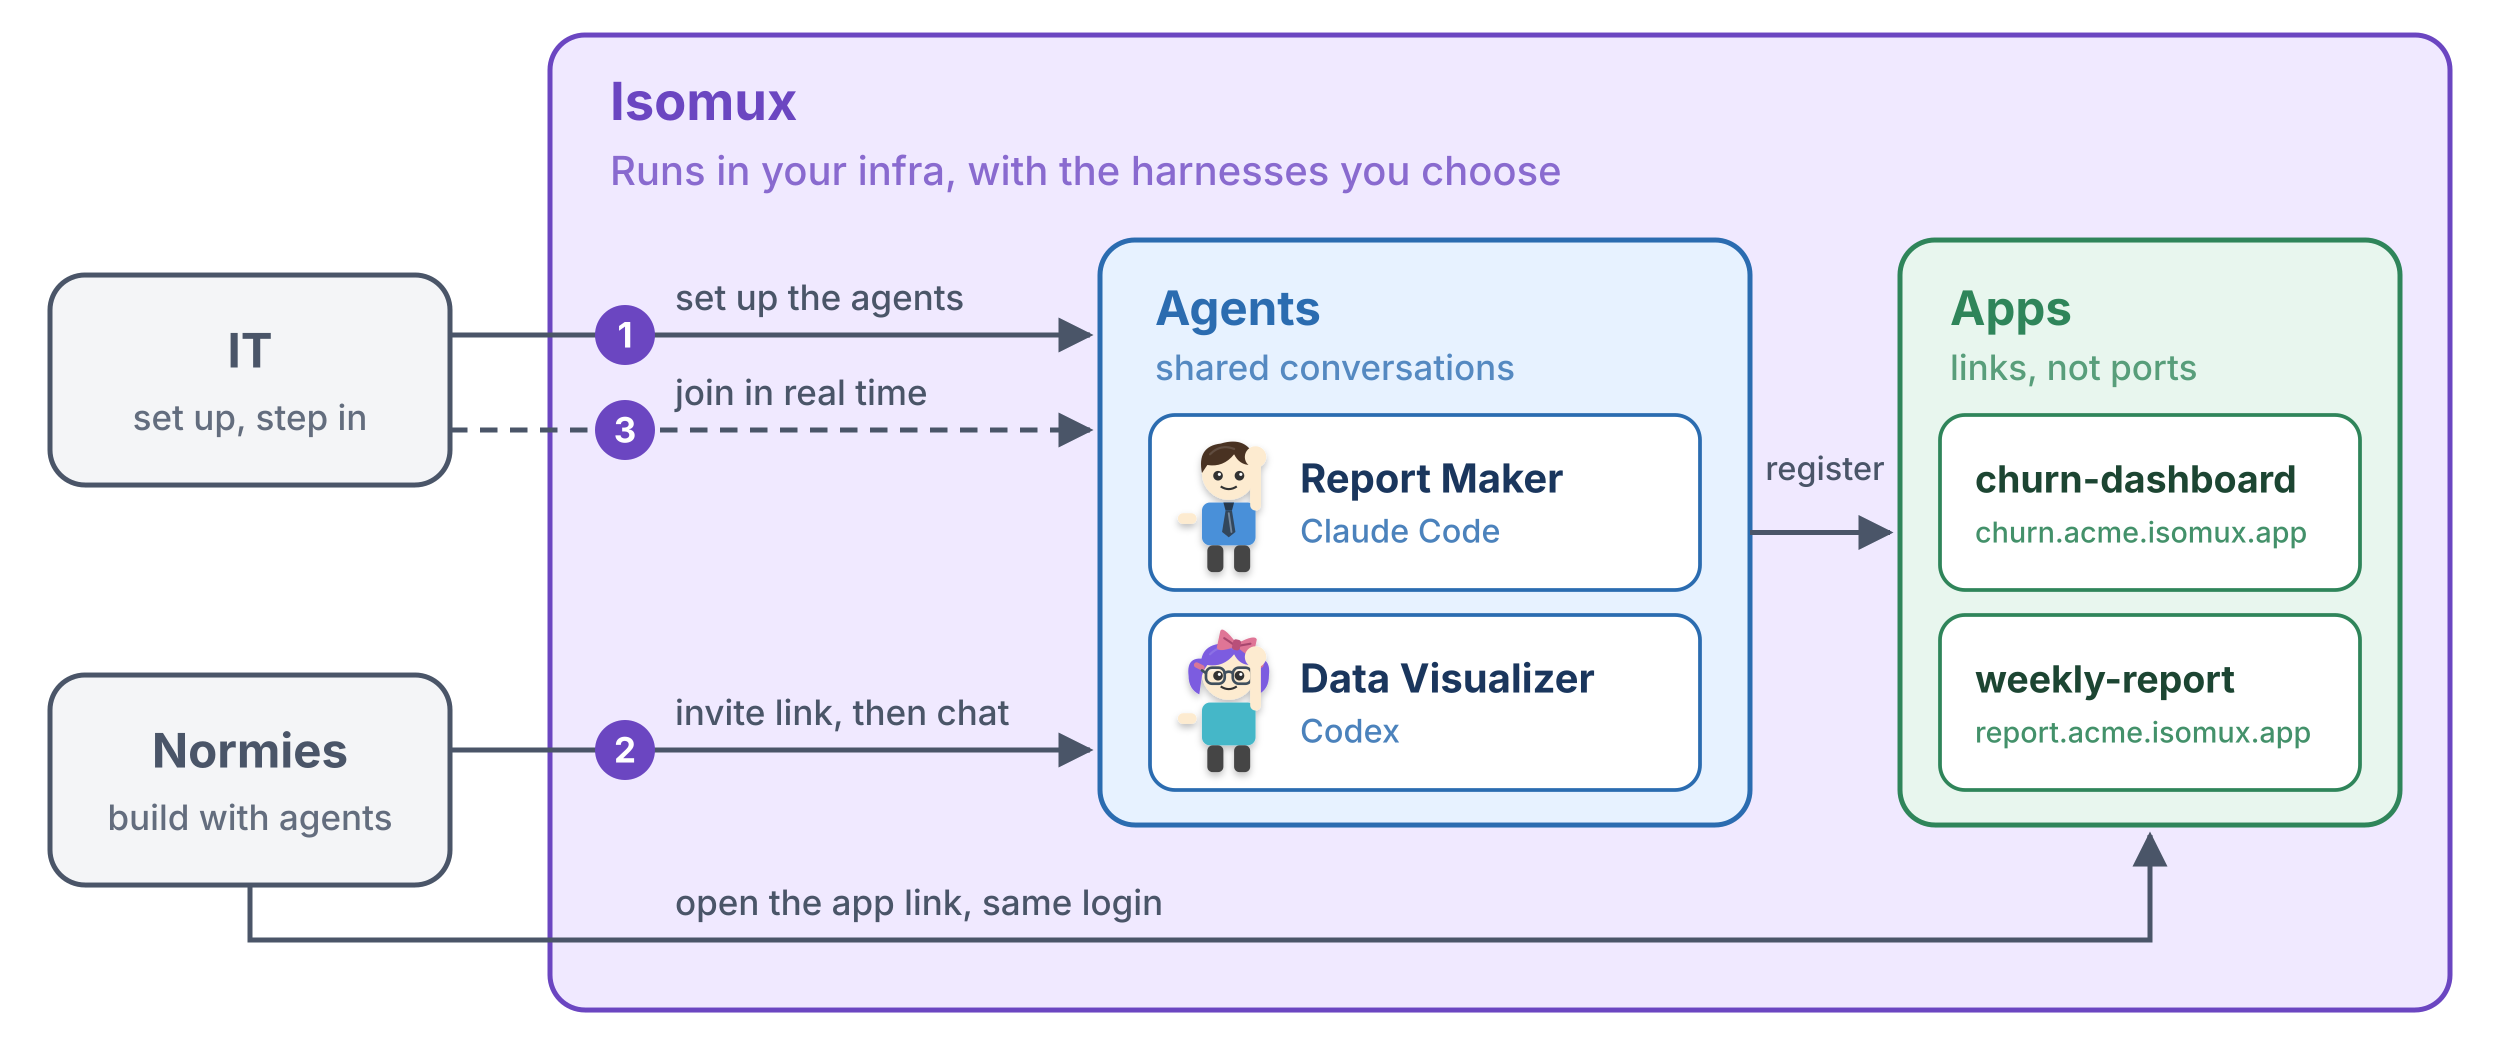
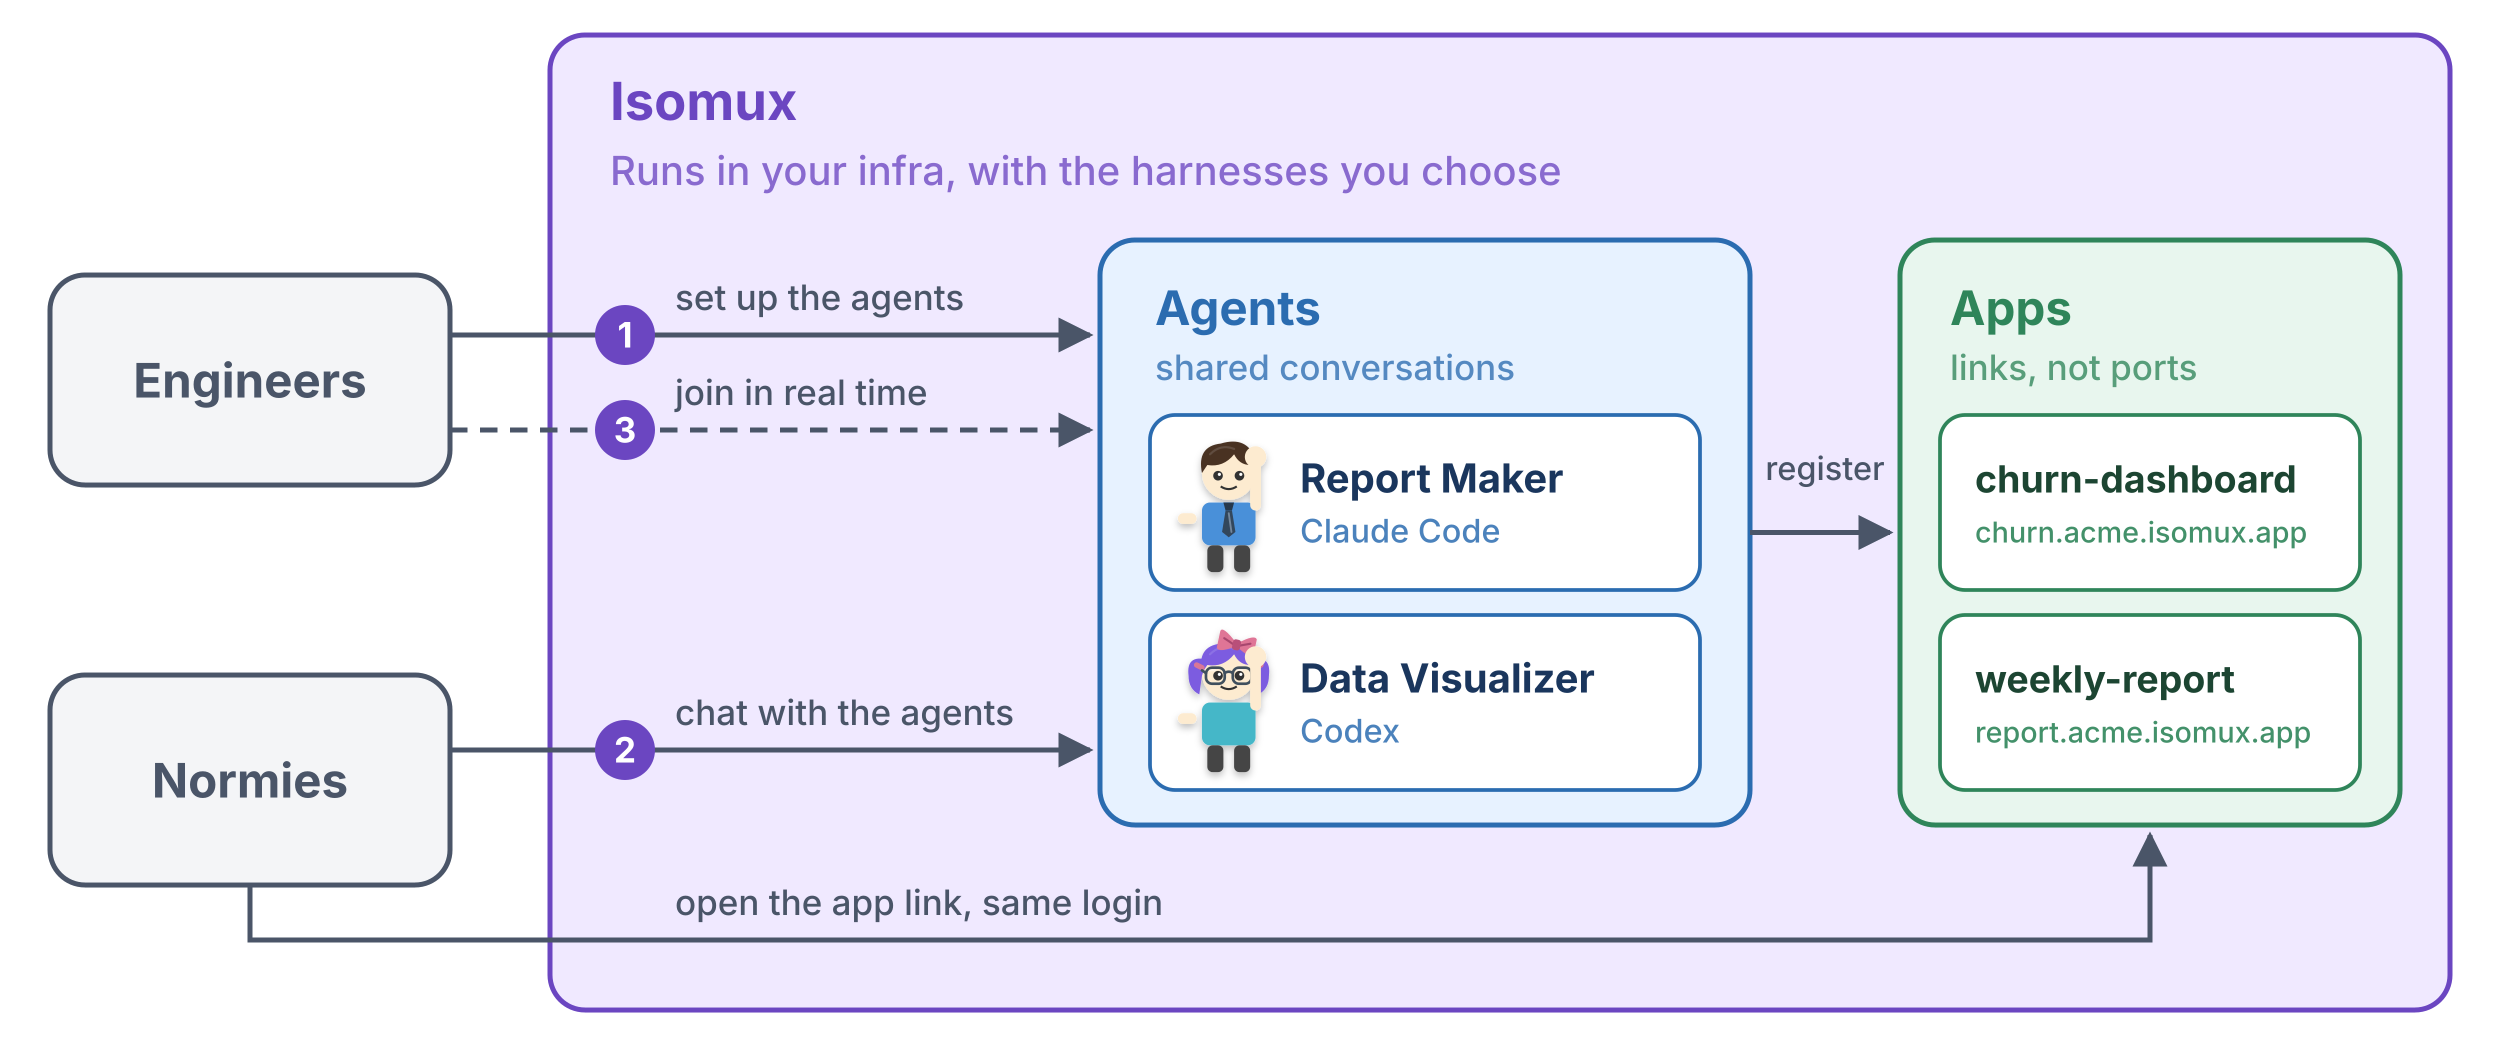
<svg xmlns="http://www.w3.org/2000/svg" viewBox="0 0 1000 420" font-family="Inter, -apple-system, 'Segoe UI', Helvetica, Arial, sans-serif">
  <defs>
    <marker id="arrow" viewBox="0 0 10 10" refX="9" refY="5" markerWidth="7" markerHeight="7" orient="auto-start-reverse">
      <path d="M 0 0 L 10 5 L 0 10 z" fill="#4a5568" />
    </marker>
  </defs>
  <rect x="0" y="0" width="1000" height="420" fill="#ffffff" />
  <rect x="220" y="14" width="760" height="390" rx="14" fill="#f0e9ff" stroke="#6b46c1" stroke-width="2" />
  <text x="244" y="48" font-size="21" font-weight="700" fill="#6b46c1" text-anchor="start">Isomux</text>
  <text x="244" y="74" font-size="16" font-weight="500" fill="#6b46c1" text-anchor="start" opacity="0.78">Runs in your infra, with the harnesses you choose</text>
  <rect x="20" y="110" width="160" height="84" rx="14" fill="#f4f5f7" stroke="#4a5568" stroke-width="2" />
-   <text x="100" y="147" font-size="19" font-weight="700" fill="#4a5568" text-anchor="middle">IT</text>
-   <text x="100" y="172" font-size="14" font-weight="500" fill="#4a5568" text-anchor="middle" opacity="0.85">set up, step in</text>
+   <text x="100" y="159" font-size="19" font-weight="700" fill="#4a5568" text-anchor="middle">Engineers</text>
  <rect x="20" y="270" width="160" height="84" rx="14" fill="#f4f5f7" stroke="#4a5568" stroke-width="2" />
-   <text x="100" y="307" font-size="19" font-weight="700" fill="#4a5568" text-anchor="middle">Normies</text>
-   <text x="100" y="332" font-size="14" font-weight="500" fill="#4a5568" text-anchor="middle" opacity="0.85">build with agents</text>
+   <text x="100" y="319" font-size="19" font-weight="700" fill="#4a5568" text-anchor="middle">Normies</text>
  <rect x="440" y="96" width="260" height="234" rx="14" fill="#e7f2ff" stroke="#2b6cb0" stroke-width="2" />
  <text x="462" y="130" font-size="19" font-weight="700" fill="#2b6cb0" text-anchor="start">Agents</text>
  <text x="462" y="152" font-size="14" font-weight="500" fill="#2b6cb0" text-anchor="start" opacity="0.78">shared conversations</text>
  <rect x="460" y="166" width="220" height="70" rx="10" fill="#ffffff" stroke="#2b6cb0" stroke-width="1.5" />
  <svg x="470" y="171" width="43" height="60" viewBox="6 8 40 56" overflow="visible" style="filter:drop-shadow(0 1.5px 1.5px rgba(0,0,0,0.25))">
    <rect x="16" y="36" width="20" height="16" fill="#4A90D9" rx="3" />
    <ellipse cx="26" cy="25" rx="10" ry="10" fill="#FDEBD0" />
    <g transform="translate(26 25)" fill="#4A3222" stroke-linecap="round" stroke-width=".8">
      <path d="M-10 0 Q-12 -10 -3 -11 Q7 -14 10 -5 L10 0 L8 -3 Q4 -3 2 -7 Q-2 -2 -8 -3 Z" />
      <path d="M-7 -7 Q-3 -11 2 -9" fill="none" stroke="white" stroke-opacity=".13" />
    </g>
    <g transform="translate(26 25)" stroke-linecap="round" stroke-linejoin="round">
      <path d="M-1.2 14 L-2.5 22 L0 24 L2.5 22 L1.2 14 Z" fill="#33465c" />
      <path d="M0 15 L1 22" stroke="#73879c" stroke-width=".7" />
      <path d="M-2 11 H2 L1.2 14 H-1.2 Z" fill="#26384b" />
    </g>
    <circle cx="22" cy="26" r="1.8" fill="#333" />
    <circle cx="30" cy="26" r="1.8" fill="#333" />
    <circle cx="22.5" cy="25.5" r="0.6" fill="white" />
    <circle cx="30.5" cy="25.5" r="0.6" fill="white" />
    <path d="M23 30 Q26 32 29 30" stroke="#333" fill="none" stroke-width="0.8" />
    <rect x="7" y="40" width="7" height="4" fill="#FDEBD0" rx="2" />
    <g>
      <rect x="34" y="20" width="4" height="19" fill="#FDEBD0" rx="2" />
      <circle cx="36" cy="19" r="4" fill="#FDEBD0" />
      <animateTransform attributeName="transform" type="rotate" values="-15 36 39;15 36 39;-15 36 39" dur="0.9s" repeatCount="indefinite" />
    </g>
    <rect x="18" y="52" width="6" height="10" fill="#444" rx="2" />
    <rect x="28" y="52" width="6" height="10" fill="#444" rx="2" />
  </svg>
  <text x="520" y="197" font-size="16" font-weight="700" fill="#1a365d" text-anchor="start">Report Maker</text>
  <text x="520" y="217" font-size="13" font-weight="500" fill="#2b6cb0" text-anchor="start" opacity="0.85">Claude Code</text>
  <rect x="460" y="246" width="220" height="70" rx="10" fill="#ffffff" stroke="#2b6cb0" stroke-width="1.5" />
  <svg x="470" y="251" width="43" height="60" viewBox="6 8 40 56" overflow="visible" style="filter:drop-shadow(0 1.5px 1.5px rgba(0,0,0,0.25))">
    <rect x="16" y="36" width="20" height="16" fill="#45B7C8" rx="3" />
    <ellipse cx="26" cy="25" rx="10" ry="10" fill="#FDEBD0" />
    <g transform="translate(26 25)" fill="#7B5CE0" stroke-linecap="round" stroke-width=".8">
      <path d="M-8 -5 Q-16 -7 -15 1 Q-15 6 -11 8 L-10 1 Z M8 -5 Q16 -7 15 1 Q15 6 11 8 L10 1 Z" />
      <path d="M-10 0 Q-12 -10 -3 -11 Q7 -14 10 -5 L10 0 L8 -3 Q4 -3 2 -7 Q-2 -2 -8 -3 Z" />
      <path d="M-12 -3 L-10 -2 M10 -2 L12 -3" stroke="#da7796" stroke-width="2" />
      <path d="M-7 -7 Q-3 -11 2 -9" fill="none" stroke="white" stroke-opacity=".13" />
    </g>
    <g transform="translate(26 25)" stroke-width=".8" stroke-linejoin="round" stroke-linecap="round">
      <g transform="translate(3 -11) rotate(12)">
        <path d="M0 0 Q-7 -6 -7 -3 L-7 3 Q-6 5 0 1 Q7 5 7 3 V-3 Q6 -5 0 0 Z" fill="#df7596" />
        <path d="M-5 -1 L0 1 L5 -1" fill="none" stroke="#a8466e" />
        <rect x="-1.5" y="-1.5" width="3" height="4" rx="1" fill="#b94f79" />
      </g>
    </g>
    <g transform="translate(26 25)" stroke-linecap="round" stroke-linejoin="round">
      <g fill="none" stroke="#40505d" stroke-width="1">
        <rect x="-8.5" y="-2" width="7" height="6" rx="2.3" />
        <rect x="1.5" y="-2" width="7" height="6" rx="2.3" />
        <path d="M-1.5 0 Q0 -1 1.5 0 M-10 -1 L-8.5 0 M8.5 0 L10 -1" />
        <path d="M-7 -1 H-5 M3 -1 H5" stroke="white" stroke-opacity=".5" stroke-width=".7" />
      </g>
    </g>
    <circle cx="22" cy="26" r="1.8" fill="#333" />
    <circle cx="30" cy="26" r="1.8" fill="#333" />
    <circle cx="22.5" cy="25.5" r="0.6" fill="white" />
    <circle cx="30.5" cy="25.5" r="0.6" fill="white" />
    <path d="M23 30 Q26 32 29 30" stroke="#333" fill="none" stroke-width="0.8" />
    <rect x="7" y="40" width="7" height="4" fill="#FDEBD0" rx="2" />
    <g>
      <rect x="34" y="20" width="4" height="19" fill="#FDEBD0" rx="2" />
      <circle cx="36" cy="19" r="4" fill="#FDEBD0" />
      <animateTransform attributeName="transform" type="rotate" values="-15 36 39;15 36 39;-15 36 39" dur="0.9s" repeatCount="indefinite" />
    </g>
    <rect x="18" y="52" width="6" height="10" fill="#444" rx="2" />
    <rect x="28" y="52" width="6" height="10" fill="#444" rx="2" />
  </svg>
  <text x="520" y="277" font-size="16" font-weight="700" fill="#1a365d" text-anchor="start">Data Visualizer</text>
  <text x="520" y="297" font-size="13" font-weight="500" fill="#2b6cb0" text-anchor="start" opacity="0.85">Codex</text>
  <rect x="760" y="96" width="200" height="234" rx="14" fill="#e8f6ee" stroke="#2f855a" stroke-width="2" />
  <text x="780" y="130" font-size="19" font-weight="700" fill="#2f855a" text-anchor="start">Apps</text>
  <text x="780" y="152" font-size="14" font-weight="500" fill="#2f855a" text-anchor="start" opacity="0.78">links, not ports</text>
  <rect x="776" y="166" width="168" height="70" rx="10" fill="#ffffff" stroke="#2f855a" stroke-width="1.5" />
  <text x="790" y="197" font-size="15" font-weight="700" fill="#1c4532" text-anchor="start">churn-dashboard</text>
  <text x="790" y="217" font-size="11.5" font-weight="500" fill="#2f855a" text-anchor="start" opacity="0.9">churn.acme.isomux.app</text>
  <rect x="776" y="246" width="168" height="70" rx="10" fill="#ffffff" stroke="#2f855a" stroke-width="1.5" />
  <text x="790" y="277" font-size="15" font-weight="700" fill="#1c4532" text-anchor="start">weekly-report</text>
  <text x="790" y="297" font-size="11.5" font-weight="500" fill="#2f855a" text-anchor="start" opacity="0.9">report.acme.isomux.app</text>
  <path d="M 180 134 L 436 134" fill="none" stroke="#4a5568" stroke-width="2" marker-end="url(#arrow)" />
  <circle cx="250" cy="134" r="12" fill="#6b46c1" />
  <text x="250" y="139" font-size="14" font-weight="700" fill="#ffffff" text-anchor="middle">1</text>
  <text x="270" y="124" font-size="14" font-weight="500" fill="#4a5568" text-anchor="start">set up the agents</text>
  <path d="M 180 172 L 436 172" fill="none" stroke="#4a5568" stroke-width="2" stroke-dasharray="7 5" marker-end="url(#arrow)" />
  <circle cx="250" cy="172" r="12" fill="#6b46c1" />
  <text x="250" y="177" font-size="14" font-weight="700" fill="#ffffff" text-anchor="middle">3</text>
  <text x="270" y="162" font-size="14" font-weight="500" fill="#4a5568" text-anchor="start">join in real time</text>
  <path d="M 180 300 L 436 300" fill="none" stroke="#4a5568" stroke-width="2" marker-end="url(#arrow)" />
  <circle cx="250" cy="300" r="12" fill="#6b46c1" />
  <text x="250" y="305" font-size="14" font-weight="700" fill="#ffffff" text-anchor="middle">2</text>
-   <text x="270" y="290" font-size="14" font-weight="500" fill="#4a5568" text-anchor="start">invite link, then chat</text>
+   <text x="270" y="290" font-size="14" font-weight="500" fill="#4a5568" text-anchor="start">chat with the agents</text>
  <path d="M 700 213 L 756 213" fill="none" stroke="#4a5568" stroke-width="2" marker-end="url(#arrow)" />
  <text x="730" y="192" font-size="13" font-weight="500" fill="#4a5568" text-anchor="middle">register</text>
  <path d="M 100 354 L 100 376 L 860 376 L 860 334" fill="none" stroke="#4a5568" stroke-width="2" marker-end="url(#arrow)" />
  <text x="270" y="366" font-size="14" font-weight="500" fill="#4a5568" text-anchor="start">open the app link, same login</text>
</svg>
